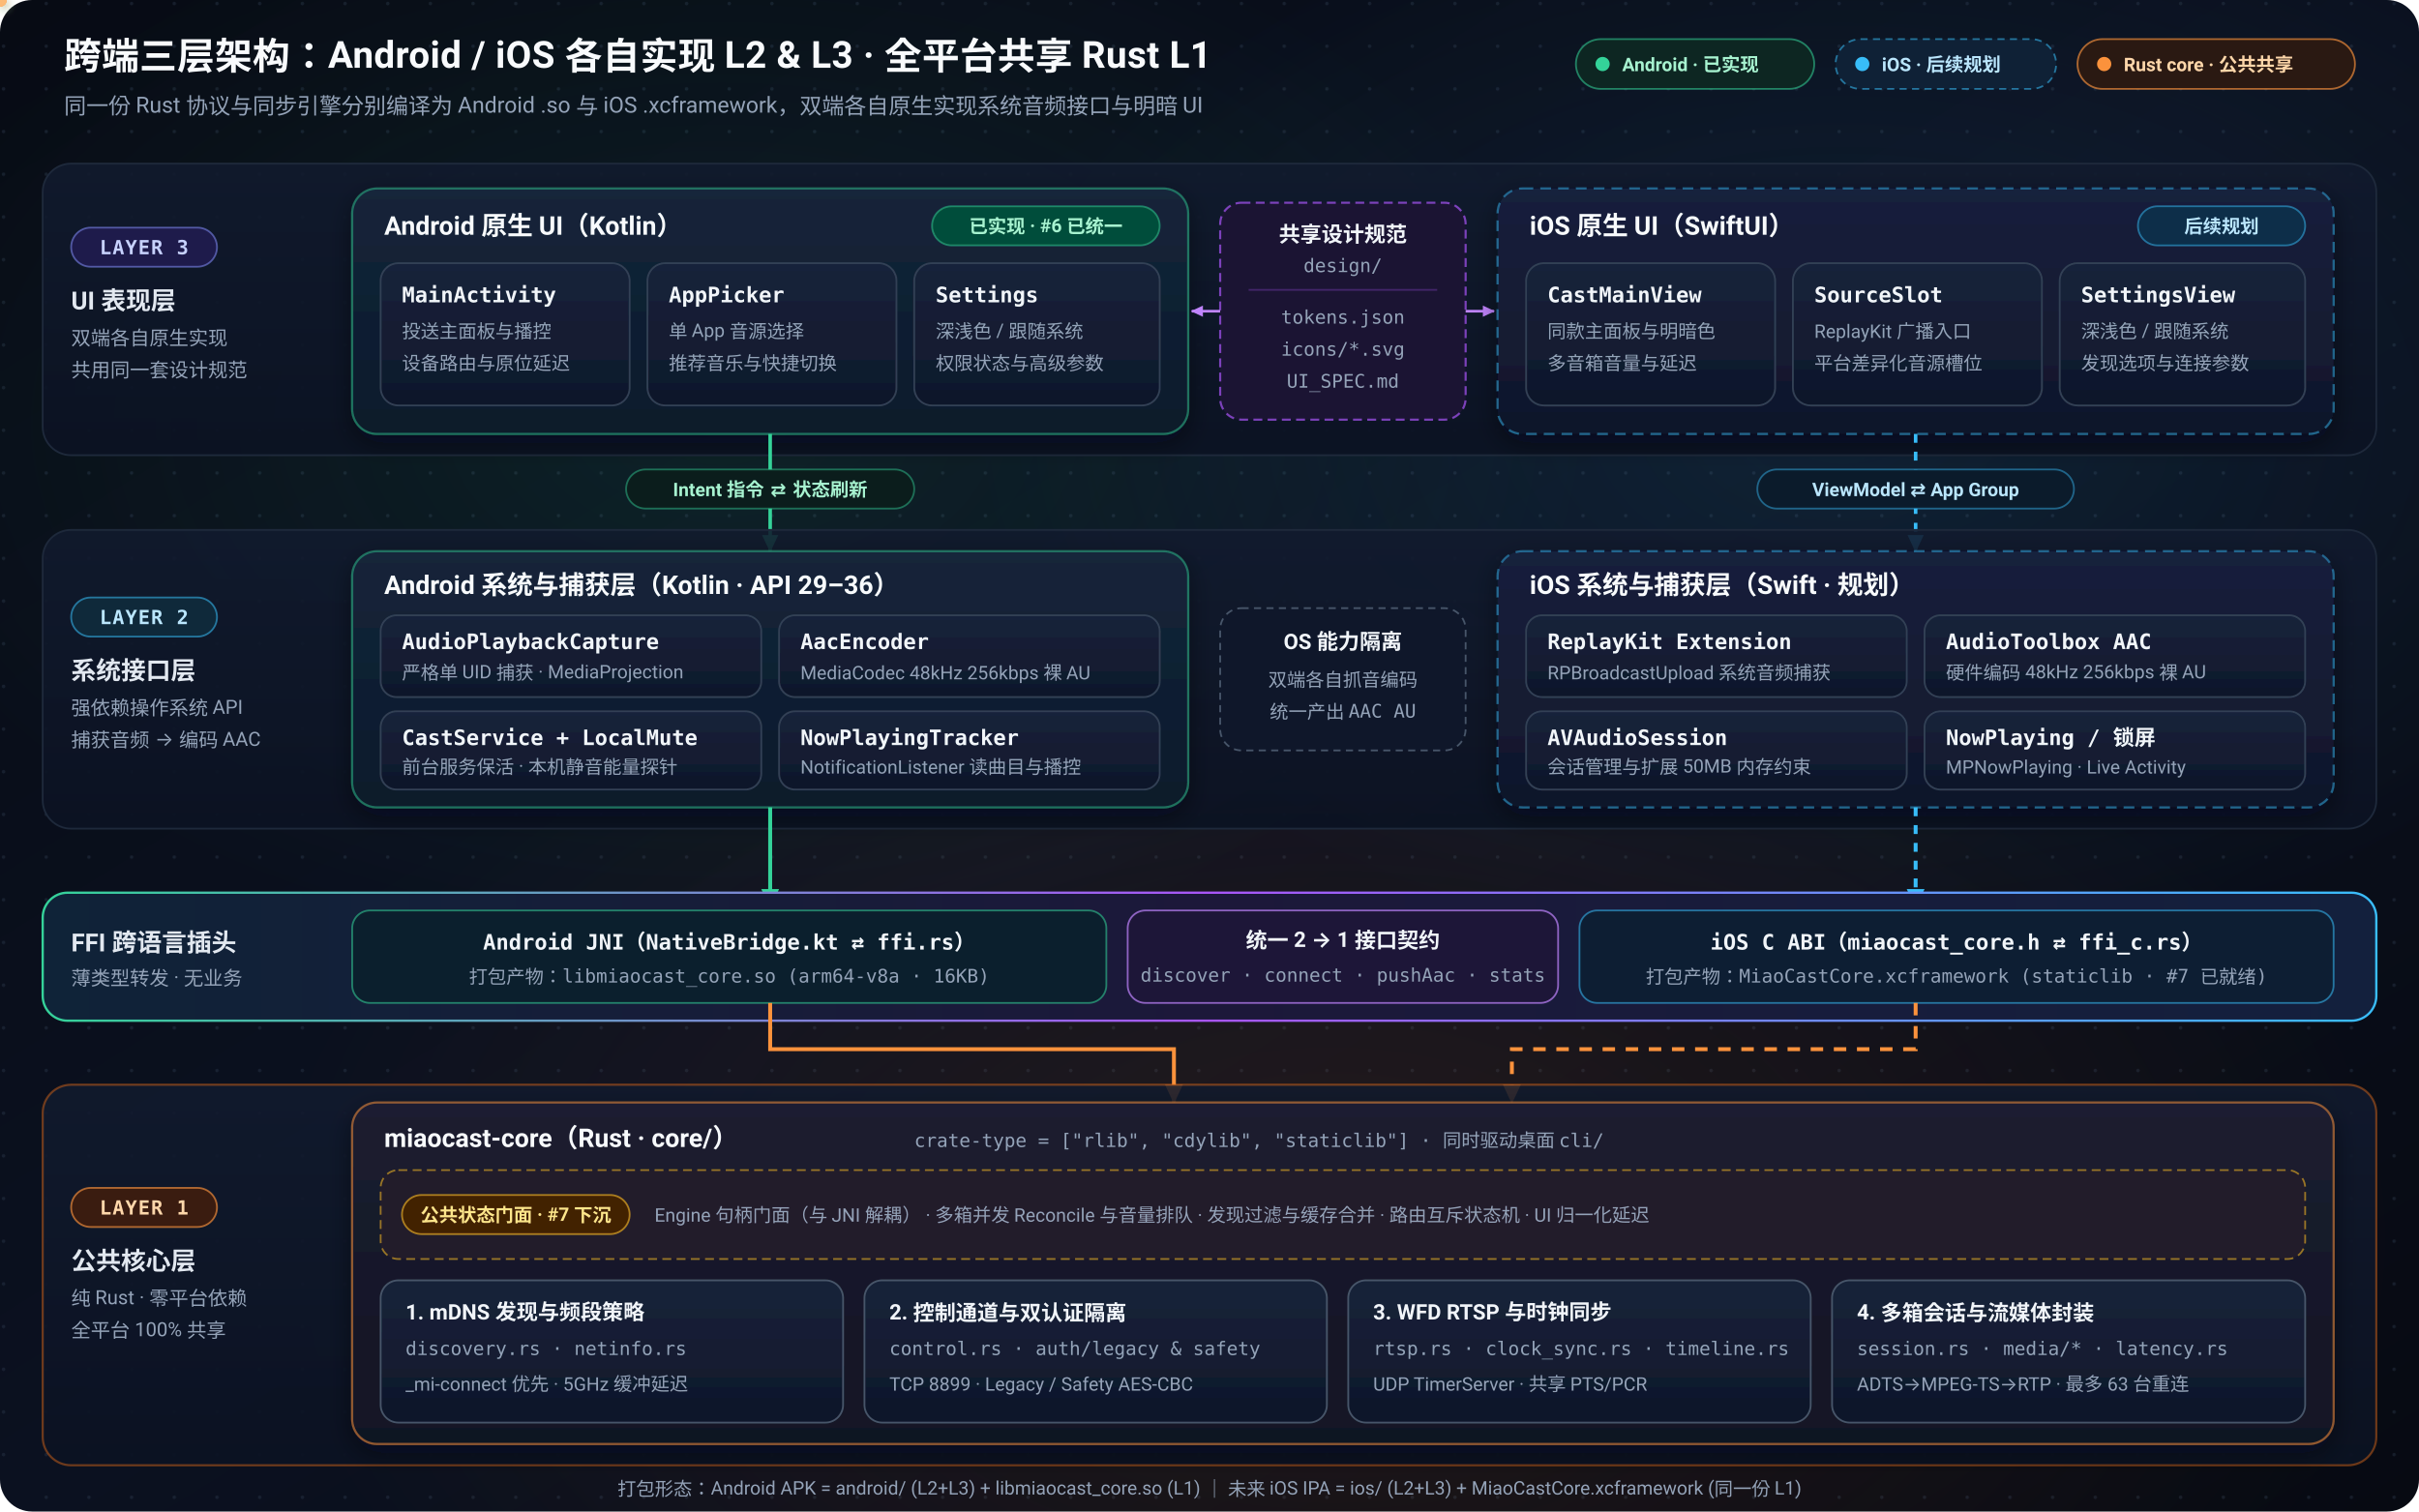
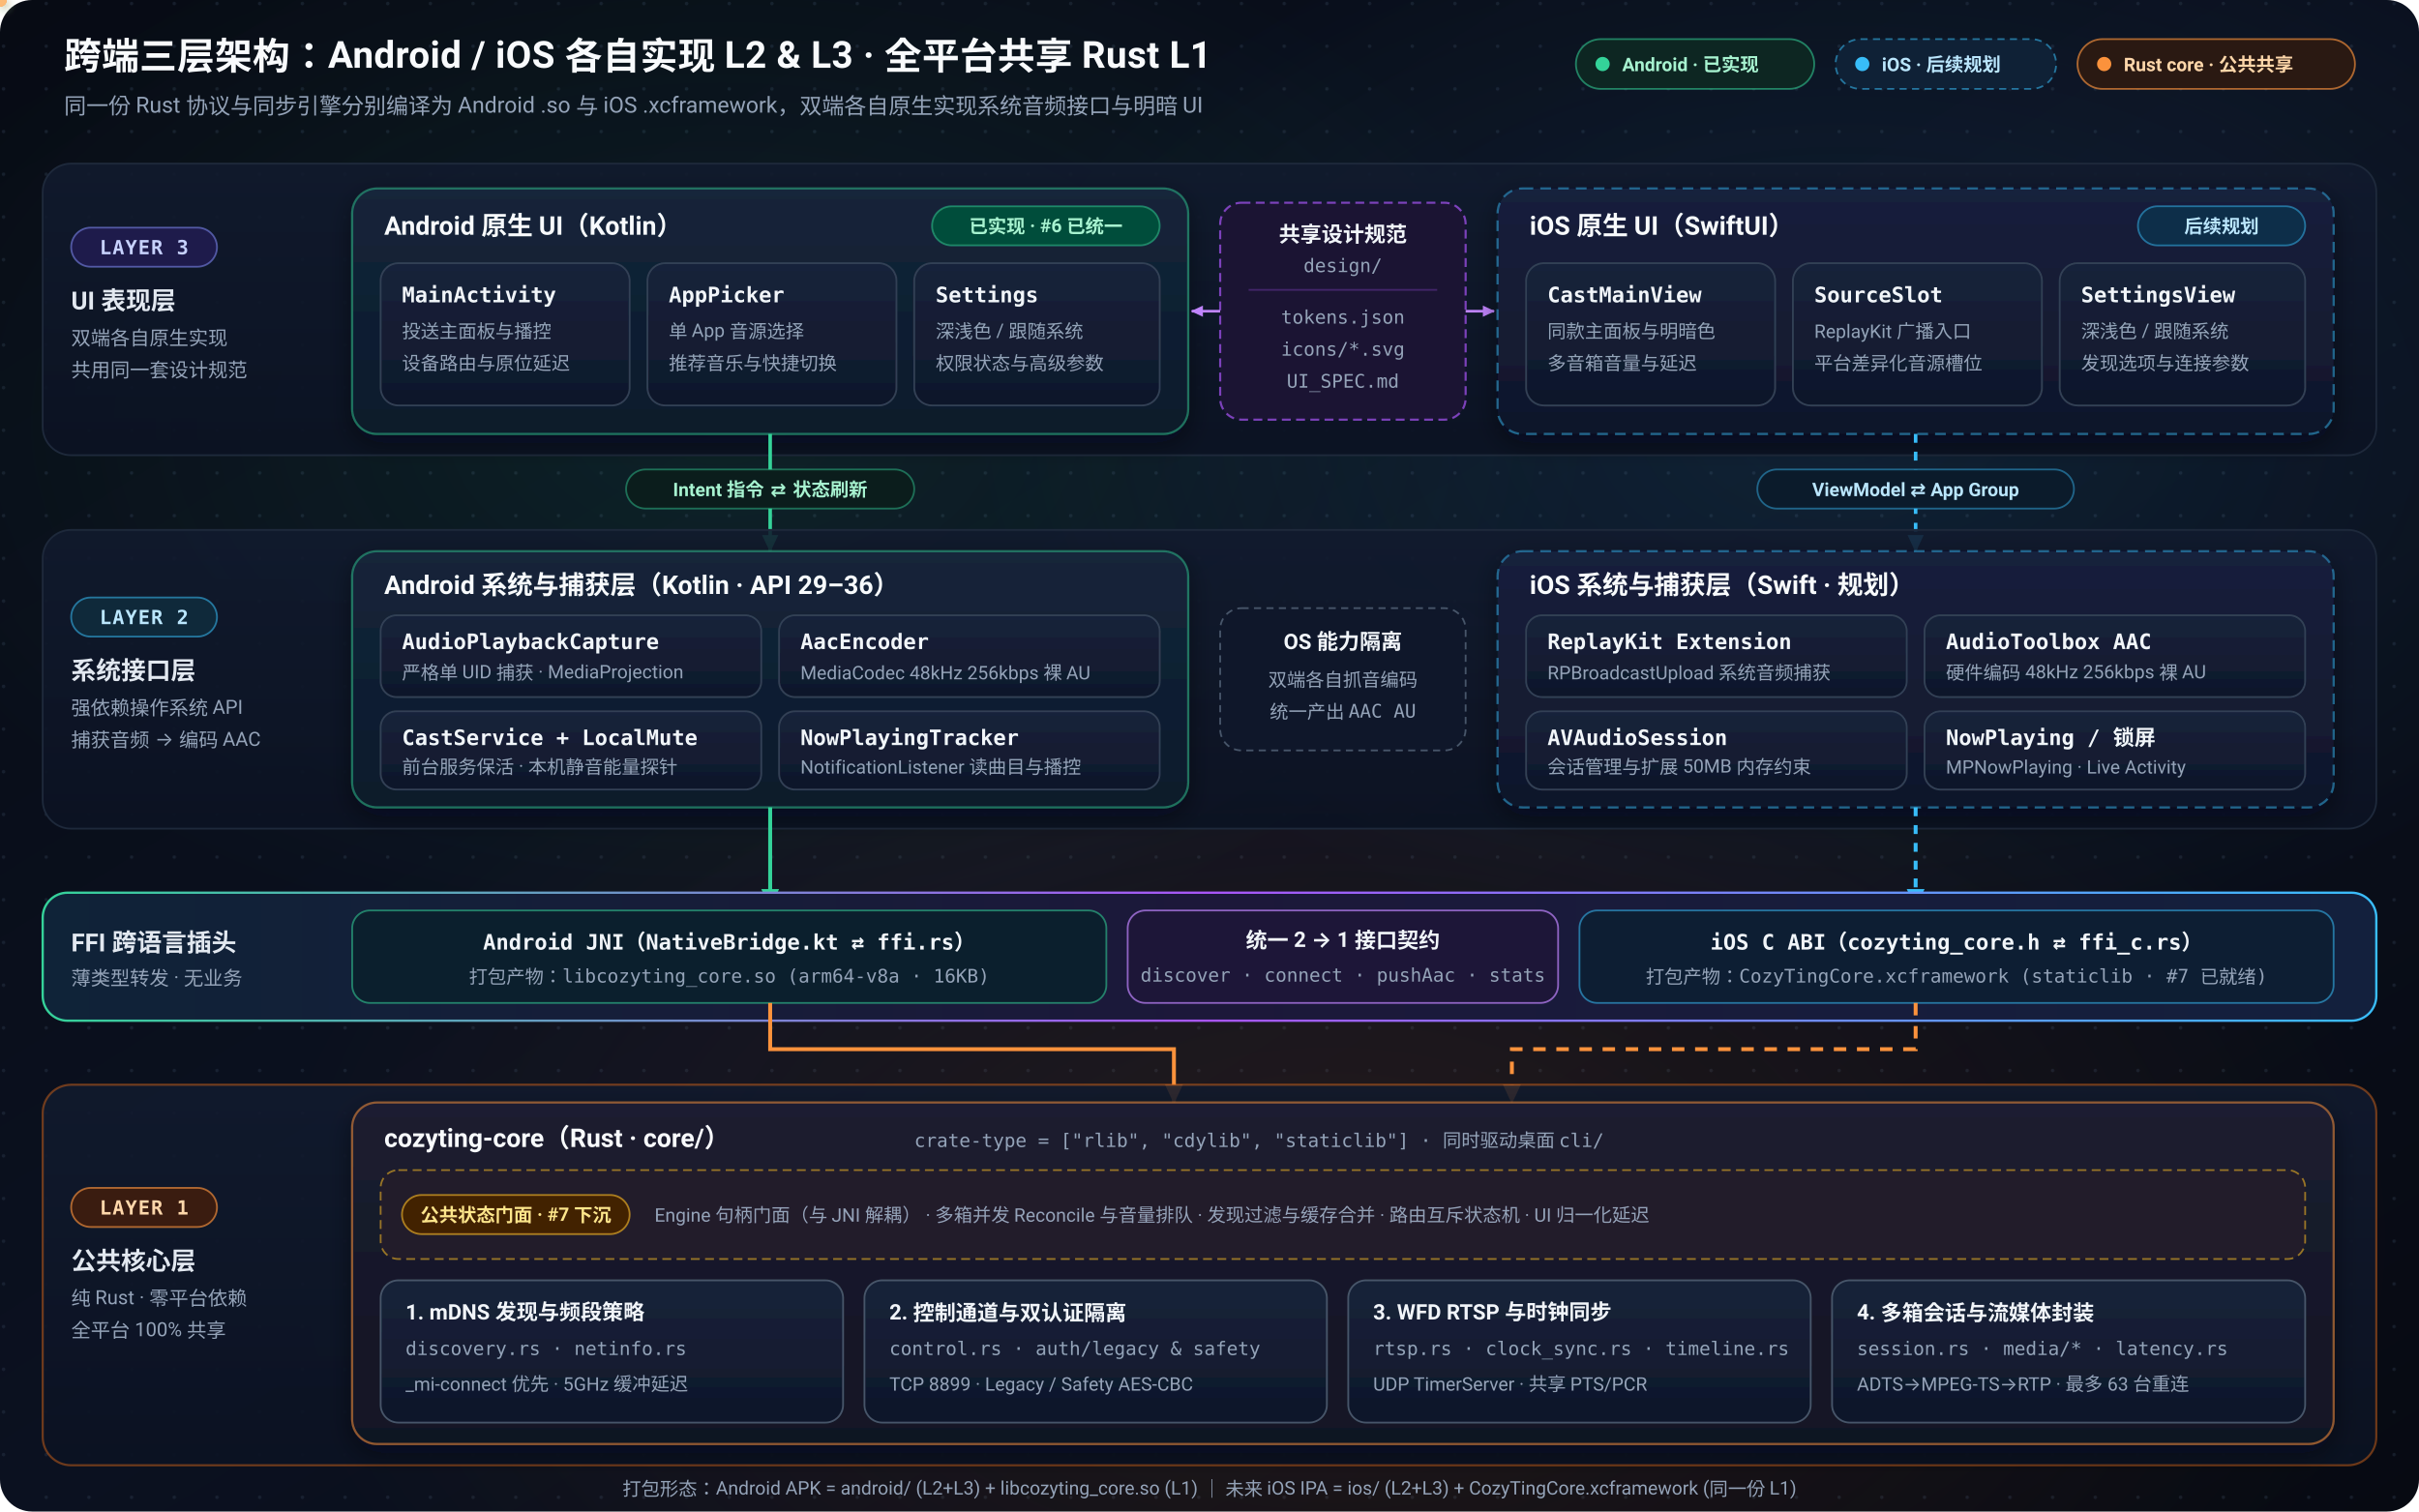
<svg xmlns="http://www.w3.org/2000/svg" viewBox="0 0 1360 850" width="1360" height="850" role="img" aria-labelledby="cp-title cp-desc">
  <defs>
    <linearGradient id="bg-canvas" x1="0%" y1="0%" x2="100%" y2="100%">
      <stop offset="0%" stop-color="#070b14" />
      <stop offset="50%" stop-color="#0b1120" />
      <stop offset="100%" stop-color="#070a12" />
    </linearGradient>
    <linearGradient id="band-surface" x1="0%" y1="0%" x2="0%" y2="100%">
      <stop offset="0%" stop-color="#111a2e" stop-opacity="0.88" />
      <stop offset="100%" stop-color="#0b1222" stop-opacity="0.93" />
    </linearGradient>
    <linearGradient id="card-android" x1="0%" y1="0%" x2="0%" y2="100%">
      <stop offset="0%" stop-color="#13253a" />
      <stop offset="100%" stop-color="#0e1a2b" />
    </linearGradient>
    <linearGradient id="card-ios" x1="0%" y1="0%" x2="0%" y2="100%">
      <stop offset="0%" stop-color="#17203c" />
      <stop offset="100%" stop-color="#10172b" />
    </linearGradient>
    <linearGradient id="card-rust" x1="0%" y1="0%" x2="0%" y2="100%">
      <stop offset="0%" stop-color="#1c1d30" />
      <stop offset="100%" stop-color="#111524" />
    </linearGradient>
    <linearGradient id="sub-tile" x1="0%" y1="0%" x2="0%" y2="100%">
      <stop offset="0%" stop-color="#17233b" stop-opacity="0.92" />
      <stop offset="100%" stop-color="#0f172a" stop-opacity="0.95" />
    </linearGradient>
    <linearGradient id="ffi-surface" x1="0%" y1="0%" x2="100%" y2="0%">
      <stop offset="0%" stop-color="#0f2338" />
      <stop offset="50%" stop-color="#1c183a" />
      <stop offset="100%" stop-color="#13203d" />
    </linearGradient>
    <linearGradient id="ffi-border" x1="0%" y1="0%" x2="100%" y2="0%">
      <stop offset="0%" stop-color="#34d399" />
      <stop offset="50%" stop-color="#a855f7" />
      <stop offset="100%" stop-color="#38bdf8" />
    </linearGradient>
    <radialGradient id="glow-android" cx="30%" cy="28%" r="36%">
      <stop offset="0%" stop-color="#34d399" stop-opacity="0.10" />
      <stop offset="100%" stop-color="#34d399" stop-opacity="0" />
    </radialGradient>
    <radialGradient id="glow-ios" cx="76%" cy="28%" r="36%">
      <stop offset="0%" stop-color="#38bdf8" stop-opacity="0.10" />
      <stop offset="100%" stop-color="#38bdf8" stop-opacity="0" />
    </radialGradient>
    <radialGradient id="glow-rust" cx="55%" cy="82%" r="44%">
      <stop offset="0%" stop-color="#f97316" stop-opacity="0.11" />
      <stop offset="100%" stop-color="#f97316" stop-opacity="0" />
    </radialGradient>
    <pattern id="dot-grid" width="24" height="24" patternUnits="userSpaceOnUse">
      <circle cx="2" cy="2" r="1" fill="#334155" opacity="0.34" />
    </pattern>
    <filter id="orb-glow" x="-80%" y="-80%" width="260%" height="260%">
      <feGaussianBlur stdDeviation="3" result="blur" />
      <feMerge>
        <feMergeNode in="blur" />
        <feMergeNode in="SourceGraphic" />
      </feMerge>
    </filter>
    <filter id="card-shadow" x="-6%" y="-10%" width="112%" height="126%">
      <feDropShadow dx="0" dy="5" stdDeviation="7" flood-color="#020617" flood-opacity="0.44" />
    </filter>
    <marker id="arr-emerald" viewBox="0 0 10 10" refX="8" refY="5" markerWidth="6.5" markerHeight="6.5" orient="auto-start-reverse">
      <path d="M 1 1.5 L 8.5 5 L 1 8.5 z" fill="#34d399" />
    </marker>
    <marker id="arr-sky" viewBox="0 0 10 10" refX="8" refY="5" markerWidth="6.5" markerHeight="6.5" orient="auto-start-reverse">
      <path d="M 1 1.5 L 8.5 5 L 1 8.5 z" fill="#38bdf8" />
    </marker>
    <marker id="arr-violet" viewBox="0 0 10 10" refX="8" refY="5" markerWidth="6" markerHeight="6" orient="auto-start-reverse">
      <path d="M 1 1.5 L 8.5 5 L 1 8.5 z" fill="#c084fc" />
    </marker>
    <marker id="arr-orange" viewBox="0 0 10 10" refX="8" refY="5" markerWidth="6.5" markerHeight="6.5" orient="auto-start-reverse">
      <path d="M 1 1.5 L 8.5 5 L 1 8.5 z" fill="#fb923c" />
    </marker>
    <path id="p-and-l3-l2" d="M 433 244 L 433 310" />
    <path id="p-ios-l3-l2" d="M 1077 244 L 1077 310" />
    <path id="p-and-l2-ffi" d="M 433 454 L 433 510" />
    <path id="p-ios-l2-ffi" d="M 1077 454 L 1077 510" />
    <path id="p-ffi-and-l1" d="M 433 564 L 433 590 L 660 590 L 660 620" />
    <path id="p-ffi-ios-l1" d="M 1077 564 L 1077 590 L 850 590 L 850 620" />
    <style>
      .sans { font-family: -apple-system, BlinkMacSystemFont, "PingFang SC", "Hiragino Sans GB", "Microsoft YaHei", "Segoe UI", Roboto, sans-serif; }
      .mono { font-family: "SF Mono", ui-monospace, "Cascadia Code", Menlo, Consolas, monospace; }
      .title { font-size: 21px; font-weight: 700; fill: #f8fafc; letter-spacing: 0.2px; }
      .subtitle { font-size: 12.5px; fill: #94a3b8; }
      .rail-tag { font-size: 11px; font-weight: 700; letter-spacing: 0.6px; }
      .rail-title { font-size: 14px; font-weight: 700; fill: #e2e8f0; }
      .rail-sub { font-size: 11px; fill: #94a3b8; }
      .card-hd { font-size: 14.5px; font-weight: 700; fill: #f8fafc; }
      .tile-hd { font-size: 12px; font-weight: 700; fill: #f1f5f9; }
      .tile-sub { font-size: 10.5px; fill: #94a3b8; }
      .badge-txt { font-size: 10.5px; font-weight: 600; }
      .wire-lbl { font-size: 10.5px; font-weight: 600; }
      .flow-dash { stroke-dasharray: 7 6; animation: dash-flow 2.4s linear infinite; }
      .flow-dash-slow { stroke-dasharray: 5 5; animation: dash-flow 3.2s linear infinite; }
      @keyframes dash-flow { from { stroke-dashoffset: 26; } to { stroke-dashoffset: 0; } }
    </style>
  </defs>
  <rect width="1360" height="850" rx="18" fill="url(#bg-canvas)" />
  <rect width="1360" height="850" rx="18" fill="url(#dot-grid)" />
  <rect width="1360" height="850" rx="18" fill="url(#glow-android)" />
  <rect width="1360" height="850" rx="18" fill="url(#glow-ios)" />
  <rect width="1360" height="850" rx="18" fill="url(#glow-rust)" />
  <text x="36" y="39" class="sans title">跨端三层架构：Android / iOS 各自实现 L2 &amp; L3 · 全平台共享 Rust L1</text>
  <text x="36" y="64" class="sans subtitle">同一份 Rust 协议与同步引擎分别编译为 Android .so 与 iOS .xcframework，双端各自原生实现系统音频接口与明暗 UI</text>
  <g transform="translate(886, 22)">
    <rect x="0" y="0" width="134" height="28" rx="14" fill="#0d2622" stroke="#34d399" stroke-opacity="0.55" stroke-width="1" />
    <circle cx="15" cy="14" r="4" fill="#34d399" />
    <text x="26" y="18" class="sans badge-txt" fill="#a7f3d0">Android · 已实现</text>
    <rect x="146" y="0" width="124" height="28" rx="14" fill="#0f2136" stroke="#38bdf8" stroke-opacity="0.55" stroke-width="1" stroke-dasharray="4 3" />
    <circle cx="161" cy="14" r="4" fill="#38bdf8" />
    <text x="172" y="18" class="sans badge-txt" fill="#bae6fd">iOS · 后续规划</text>
    <rect x="282" y="0" width="156" height="28" rx="14" fill="#2a1912" stroke="#fb923c" stroke-opacity="0.65" stroke-width="1" />
    <circle cx="297" cy="14" r="4" fill="#fb923c" />
    <text x="308" y="18" class="sans badge-txt" fill="#fed7aa">Rust core · 公共共享</text>
  </g>
  <rect x="24" y="92" width="1312" height="164" rx="16" fill="url(#band-surface)" stroke="#1e293b" stroke-width="1" />
  <g transform="translate(40, 128)">
    <rect x="0" y="0" width="82" height="22" rx="11" fill="#1e1b4b" stroke="#818cf8" stroke-opacity="0.55" />
    <text x="41" y="15" text-anchor="middle" class="mono rail-tag" fill="#c7d2fe">LAYER 3</text>
    <text x="0" y="46" class="sans rail-title">UI 表现层</text>
    <text x="0" y="66" class="sans rail-sub">双端各自原生实现</text>
    <text x="0" y="84" class="sans rail-sub">共用同一套设计规范</text>
  </g>
  <g filter="url(#card-shadow)">
    <rect x="198" y="106" width="470" height="138" rx="14" fill="url(#card-android)" stroke="#34d399" stroke-opacity="0.45" stroke-width="1.2" />
    <text x="216" y="132" class="sans card-hd">Android 原生 UI（Kotlin）</text>
    <rect x="524" y="116" width="128" height="22" rx="11" fill="#064e3b" stroke="#34d399" stroke-opacity="0.5" />
    <text x="588" y="131" text-anchor="middle" class="sans badge-txt" fill="#a7f3d0">已实现 · #6 已统一</text>
    <rect x="214" y="148" width="140" height="80" rx="10" fill="url(#sub-tile)" stroke="#334155" />
    <text x="226" y="170" class="mono tile-hd">MainActivity</text>
    <text x="226" y="190" class="sans tile-sub">投送主面板与播控</text>
    <text x="226" y="208" class="sans tile-sub">设备路由与原位延迟</text>
    <rect x="364" y="148" width="140" height="80" rx="10" fill="url(#sub-tile)" stroke="#334155" />
    <text x="376" y="170" class="mono tile-hd">AppPicker</text>
    <text x="376" y="190" class="sans tile-sub">单 App 音源选择</text>
    <text x="376" y="208" class="sans tile-sub">推荐音乐与快捷切换</text>
    <rect x="514" y="148" width="138" height="80" rx="10" fill="url(#sub-tile)" stroke="#334155" />
    <text x="526" y="170" class="mono tile-hd">Settings</text>
    <text x="526" y="190" class="sans tile-sub">深浅色 / 跟随系统</text>
    <text x="526" y="208" class="sans tile-sub">权限状态与高级参数</text>
  </g>
  <g>
    <rect x="686" y="114" width="138" height="122" rx="12" fill="#1b1433" stroke="#a855f7" stroke-opacity="0.7" stroke-width="1.2" stroke-dasharray="5 3" />
    <text x="755" y="136" text-anchor="middle" class="sans tile-hd" fill="#e9d5ff">共享设计规范</text>
    <text x="755" y="153" text-anchor="middle" class="mono tile-sub" fill="#c084fc">design/</text>
    <line x1="702" y1="163" x2="808" y2="163" stroke="#a855f7" stroke-opacity="0.28" />
    <text x="755" y="182" text-anchor="middle" class="mono tile-sub" fill="#ddd6fe">tokens.json</text>
    <text x="755" y="200" text-anchor="middle" class="mono tile-sub" fill="#ddd6fe">icons/*.svg</text>
    <text x="755" y="218" text-anchor="middle" class="mono tile-sub" fill="#ddd6fe">UI_SPEC.md</text>
    <line x1="686" y1="175" x2="670" y2="175" stroke="#c084fc" stroke-width="1.5" marker-end="url(#arr-violet)" />
    <line x1="824" y1="175" x2="840" y2="175" stroke="#c084fc" stroke-width="1.5" marker-end="url(#arr-violet)" />
  </g>
  <g filter="url(#card-shadow)">
    <rect x="842" y="106" width="470" height="138" rx="14" fill="url(#card-ios)" stroke="#38bdf8" stroke-opacity="0.45" stroke-width="1.2" stroke-dasharray="6 4" />
    <text x="860" y="132" class="sans card-hd">iOS 原生 UI（SwiftUI）</text>
    <rect x="1202" y="116" width="94" height="22" rx="11" fill="#0c2d48" stroke="#38bdf8" stroke-opacity="0.5" />
    <text x="1249" y="131" text-anchor="middle" class="sans badge-txt" fill="#bae6fd">后续规划</text>
    <rect x="858" y="148" width="140" height="80" rx="10" fill="url(#sub-tile)" stroke="#334155" />
    <text x="870" y="170" class="mono tile-hd">CastMainView</text>
    <text x="870" y="190" class="sans tile-sub">同款主面板与明暗色</text>
    <text x="870" y="208" class="sans tile-sub">多音箱音量与延迟</text>
    <rect x="1008" y="148" width="140" height="80" rx="10" fill="url(#sub-tile)" stroke="#334155" />
    <text x="1020" y="170" class="mono tile-hd">SourceSlot</text>
    <text x="1020" y="190" class="sans tile-sub">ReplayKit 广播入口</text>
    <text x="1020" y="208" class="sans tile-sub">平台差异化音源槽位</text>
    <rect x="1158" y="148" width="138" height="80" rx="10" fill="url(#sub-tile)" stroke="#334155" />
    <text x="1170" y="170" class="mono tile-hd">SettingsView</text>
    <text x="1170" y="190" class="sans tile-sub">深浅色 / 跟随系统</text>
    <text x="1170" y="208" class="sans tile-sub">发现选项与连接参数</text>
  </g>
  <use href="#p-and-l3-l2" fill="none" stroke="#34d399" stroke-width="2" marker-end="url(#arr-emerald)" />
  <use href="#p-ios-l3-l2" fill="none" stroke="#38bdf8" stroke-width="2" class="flow-dash-slow" marker-end="url(#arr-sky)" />
  <rect x="352" y="264" width="162" height="22" rx="11" fill="#0b1d1c" stroke="#34d399" stroke-opacity="0.45" />
  <text x="433" y="279" text-anchor="middle" class="sans wire-lbl" fill="#a7f3d0">Intent 指令 ⇄ 状态刷新</text>
  <rect x="988" y="264" width="178" height="22" rx="11" fill="#0b1b2b" stroke="#38bdf8" stroke-opacity="0.45" />
  <text x="1077" y="279" text-anchor="middle" class="sans wire-lbl" fill="#bae6fd">ViewModel ⇄ App Group</text>
  <rect x="24" y="298" width="1312" height="168" rx="16" fill="url(#band-surface)" stroke="#1e293b" stroke-width="1" />
  <g transform="translate(40, 336)">
    <rect x="0" y="0" width="82" height="22" rx="11" fill="#0f293a" stroke="#38bdf8" stroke-opacity="0.55" />
    <text x="41" y="15" text-anchor="middle" class="mono rail-tag" fill="#bae6fd">LAYER 2</text>
    <text x="0" y="46" class="sans rail-title">系统接口层</text>
    <text x="0" y="66" class="sans rail-sub">强依赖操作系统 API</text>
    <text x="0" y="84" class="sans rail-sub">捕获音频 → 编码 AAC</text>
  </g>
  <g filter="url(#card-shadow)">
    <rect x="198" y="310" width="470" height="144" rx="14" fill="url(#card-android)" stroke="#34d399" stroke-opacity="0.45" stroke-width="1.2" />
    <text x="216" y="334" class="sans card-hd">Android 系统与捕获层（Kotlin · API 29–36）</text>
    <rect x="214" y="346" width="214" height="46" rx="9" fill="url(#sub-tile)" stroke="#334155" />
    <text x="226" y="365" class="mono tile-hd">AudioPlaybackCapture</text>
    <text x="226" y="382" class="sans tile-sub">严格单 UID 捕获 · MediaProjection</text>
    <rect x="438" y="346" width="214" height="46" rx="9" fill="url(#sub-tile)" stroke="#334155" />
    <text x="450" y="365" class="mono tile-hd">AacEncoder</text>
    <text x="450" y="382" class="sans tile-sub">MediaCodec 48kHz 256kbps 裸 AU</text>
    <rect x="214" y="400" width="214" height="44" rx="9" fill="url(#sub-tile)" stroke="#334155" />
    <text x="226" y="419" class="mono tile-hd">CastService + LocalMute</text>
    <text x="226" y="435" class="sans tile-sub">前台服务保活 · 本机静音能量探针</text>
    <rect x="438" y="400" width="214" height="44" rx="9" fill="url(#sub-tile)" stroke="#334155" />
    <text x="450" y="419" class="mono tile-hd">NowPlayingTracker</text>
    <text x="450" y="435" class="sans tile-sub">NotificationListener 读曲目与播控</text>
  </g>
  <g>
    <rect x="686" y="342" width="138" height="80" rx="12" fill="#0f172a" stroke="#475569" stroke-dasharray="4 3" />
    <text x="755" y="365" text-anchor="middle" class="sans tile-hd" fill="#cbd5e1">OS 能力隔离</text>
    <text x="755" y="386" text-anchor="middle" class="sans tile-sub">双端各自抓音编码</text>
    <text x="755" y="404" text-anchor="middle" class="mono tile-sub" fill="#22d3ee">统一产出 AAC AU</text>
  </g>
  <g filter="url(#card-shadow)">
    <rect x="842" y="310" width="470" height="144" rx="14" fill="url(#card-ios)" stroke="#38bdf8" stroke-opacity="0.45" stroke-width="1.2" stroke-dasharray="6 4" />
    <text x="860" y="334" class="sans card-hd">iOS 系统与捕获层（Swift · 规划）</text>
    <rect x="858" y="346" width="214" height="46" rx="9" fill="url(#sub-tile)" stroke="#334155" />
    <text x="870" y="365" class="mono tile-hd">ReplayKit Extension</text>
    <text x="870" y="382" class="sans tile-sub">RPBroadcastUpload 系统音频捕获</text>
    <rect x="1082" y="346" width="214" height="46" rx="9" fill="url(#sub-tile)" stroke="#334155" />
    <text x="1094" y="365" class="mono tile-hd">AudioToolbox AAC</text>
    <text x="1094" y="382" class="sans tile-sub">硬件编码 48kHz 256kbps 裸 AU</text>
    <rect x="858" y="400" width="214" height="44" rx="9" fill="url(#sub-tile)" stroke="#334155" />
    <text x="870" y="419" class="mono tile-hd">AVAudioSession</text>
    <text x="870" y="435" class="sans tile-sub">会话管理与扩展 50MB 内存约束</text>
    <rect x="1082" y="400" width="214" height="44" rx="9" fill="url(#sub-tile)" stroke="#334155" />
    <text x="1094" y="419" class="mono tile-hd">NowPlaying / 锁屏</text>
    <text x="1094" y="435" class="sans tile-sub">MPNowPlaying · Live Activity</text>
  </g>
  <use href="#p-and-l2-ffi" fill="none" stroke="#34d399" stroke-width="2.2" marker-end="url(#arr-emerald)" />
  <use href="#p-ios-l2-ffi" fill="none" stroke="#38bdf8" stroke-width="2.2" class="flow-dash-slow" marker-end="url(#arr-sky)" />
  <circle r="3.5" fill="#34d399" filter="url(#orb-glow)">
    <animateMotion dur="1.8s" repeatCount="indefinite">
      <mpath href="#p-and-l2-ffi" />
    </animateMotion>
  </circle>
  <circle r="3.5" fill="#38bdf8" filter="url(#orb-glow)">
    <animateMotion dur="2.2s" repeatCount="indefinite">
      <mpath href="#p-ios-l2-ffi" />
    </animateMotion>
  </circle>
  <rect x="24" y="502" width="1312" height="72" rx="14" fill="url(#ffi-surface)" stroke="url(#ffi-border)" stroke-width="1.3" />
  <g transform="translate(40, 520)">
    <text x="0" y="15" class="sans rail-title" fill="#e9d5ff">FFI 跨语言插头</text>
    <text x="0" y="34" class="sans rail-sub">薄类型转发 · 无业务</text>
  </g>
  <rect x="198" y="512" width="424" height="52" rx="10" fill="#0b1f2d" stroke="#34d399" stroke-opacity="0.55" />
  <text x="410" y="534" text-anchor="middle" class="mono tile-hd" fill="#a7f3d0">Android JNI（NativeBridge.kt ⇄ ffi.rs）</text>
-   <text x="410" y="553" text-anchor="middle" class="mono tile-sub">打包产物：libmiaocast_core.so (arm64-v8a · 16KB)</text>
+   <text x="410" y="553" text-anchor="middle" class="mono tile-sub">打包产物：libcozyting_core.so (arm64-v8a · 16KB)</text>
  <rect x="634" y="512" width="242" height="52" rx="10" fill="#1d1638" stroke="#c084fc" stroke-opacity="0.7" />
  <text x="755" y="533" text-anchor="middle" class="sans tile-hd" fill="#f3e8ff">统一 2 → 1 接口契约</text>
  <text x="755" y="552" text-anchor="middle" class="mono tile-sub" fill="#d8b4fe">discover · connect · pushAac · stats</text>
  <rect x="888" y="512" width="424" height="52" rx="10" fill="#0d1e33" stroke="#38bdf8" stroke-opacity="0.55" />
-   <text x="1100" y="534" text-anchor="middle" class="mono tile-hd" fill="#bae6fd">iOS C ABI（miaocast_core.h ⇄ ffi_c.rs）</text>
-   <text x="1100" y="553" text-anchor="middle" class="mono tile-sub">打包产物：MiaoCastCore.xcframework (staticlib · #7 已就绪)</text>
+   <text x="1100" y="534" text-anchor="middle" class="mono tile-hd" fill="#bae6fd">iOS C ABI（cozyting_core.h ⇄ ffi_c.rs）</text>
+   <text x="1100" y="553" text-anchor="middle" class="mono tile-sub">打包产物：CozyTingCore.xcframework (staticlib · #7 已就绪)</text>
  <use href="#p-ffi-and-l1" fill="none" stroke="#fb923c" stroke-width="2.2" marker-end="url(#arr-orange)" />
  <use href="#p-ffi-ios-l1" fill="none" stroke="#fb923c" stroke-width="2.2" class="flow-dash" marker-end="url(#arr-orange)" />
  <circle r="3.8" fill="#fb923c" filter="url(#orb-glow)">
    <animateMotion dur="2.1s" repeatCount="indefinite">
      <mpath href="#p-ffi-and-l1" />
    </animateMotion>
  </circle>
  <circle r="3.8" fill="#fdba74" filter="url(#orb-glow)">
    <animateMotion dur="2.5s" repeatCount="indefinite">
      <mpath href="#p-ffi-ios-l1" />
    </animateMotion>
  </circle>
  <rect x="24" y="610" width="1312" height="214" rx="16" fill="url(#band-surface)" stroke="#f97316" stroke-opacity="0.42" stroke-width="1.2" />
  <g transform="translate(40, 668)">
    <rect x="0" y="0" width="82" height="22" rx="11" fill="#3a1c10" stroke="#fb923c" stroke-opacity="0.65" />
    <text x="41" y="15" text-anchor="middle" class="mono rail-tag" fill="#fed7aa">LAYER 1</text>
    <text x="0" y="46" class="sans rail-title">公共核心层</text>
    <text x="0" y="66" class="sans rail-sub">纯 Rust · 零平台依赖</text>
    <text x="0" y="84" class="sans rail-sub">全平台 100% 共享</text>
  </g>
  <g filter="url(#card-shadow)">
    <rect x="198" y="620" width="1114" height="192" rx="14" fill="url(#card-rust)" stroke="#fb923c" stroke-opacity="0.52" stroke-width="1.2" />
-     <text x="216" y="645" class="sans card-hd">miaocast-core（Rust · core/）</text>
+     <text x="216" y="645" class="sans card-hd">cozyting-core（Rust · core/）</text>
    <text x="514" y="645" class="mono tile-sub" fill="#fdba74">crate-type = ["rlib", "cdylib", "staticlib"]  ·  同时驱动桌面 cli/</text>
    <rect x="214" y="658" width="1082" height="50" rx="10" fill="#231a2b" stroke="#fbbf24" stroke-opacity="0.55" stroke-dasharray="5 3" />
    <rect x="226" y="672" width="128" height="22" rx="11" fill="#422006" stroke="#fbbf24" stroke-opacity="0.6" />
    <text x="290" y="687" text-anchor="middle" class="sans badge-txt" fill="#fde68a">公共状态门面 · #7 下沉</text>
    <text x="368" y="687" class="sans tile-sub" fill="#fef3c7">Engine 句柄门面（与 JNI 解耦） · 多箱并发 Reconcile 与音量排队 · 发现过滤与缓存合并 · 路由互斥状态机 · UI 归一化延迟</text>
    <rect x="214" y="720" width="260" height="80" rx="10" fill="url(#sub-tile)" stroke="#475569" />
    <text x="228" y="742" class="sans tile-hd" fill="#fed7aa">1. mDNS 发现与频段策略</text>
    <text x="228" y="762" class="mono tile-sub">discovery.rs · netinfo.rs</text>
    <text x="228" y="782" class="sans tile-sub">_mi-connect 优先 · 5GHz 缓冲延迟</text>
    <rect x="486" y="720" width="260" height="80" rx="10" fill="url(#sub-tile)" stroke="#475569" />
    <text x="500" y="742" class="sans tile-hd" fill="#fed7aa">2. 控制通道与双认证隔离</text>
    <text x="500" y="762" class="mono tile-sub">control.rs · auth/legacy &amp; safety</text>
    <text x="500" y="782" class="sans tile-sub">TCP 8899 · Legacy / Safety AES-CBC</text>
    <rect x="758" y="720" width="260" height="80" rx="10" fill="url(#sub-tile)" stroke="#475569" />
    <text x="772" y="742" class="sans tile-hd" fill="#fed7aa">3. WFD RTSP 与时钟同步</text>
    <text x="772" y="762" class="mono tile-sub">rtsp.rs · clock_sync.rs · timeline.rs</text>
    <text x="772" y="782" class="sans tile-sub">UDP TimerServer · 共享 PTS/PCR</text>
    <rect x="1030" y="720" width="266" height="80" rx="10" fill="url(#sub-tile)" stroke="#475569" />
    <text x="1044" y="742" class="sans tile-hd" fill="#fed7aa">4. 多箱会话与流媒体封装</text>
    <text x="1044" y="762" class="mono tile-sub">session.rs · media/* · latency.rs</text>
    <text x="1044" y="782" class="sans tile-sub">ADTS→MPEG-TS→RTP · 最多 63 台重连</text>
  </g>
-   <text x="680" y="841" text-anchor="middle" class="sans tile-sub">打包形态：Android APK = android/ (L2+L3) + libmiaocast_core.so (L1)    ｜    未来 iOS IPA = ios/ (L2+L3) + MiaoCastCore.xcframework (同一份 L1)</text>
+   <text x="680" y="841" text-anchor="middle" class="sans tile-sub">打包形态：Android APK = android/ (L2+L3) + libcozyting_core.so (L1)    ｜    未来 iOS IPA = ios/ (L2+L3) + CozyTingCore.xcframework (同一份 L1)</text>
</svg>
